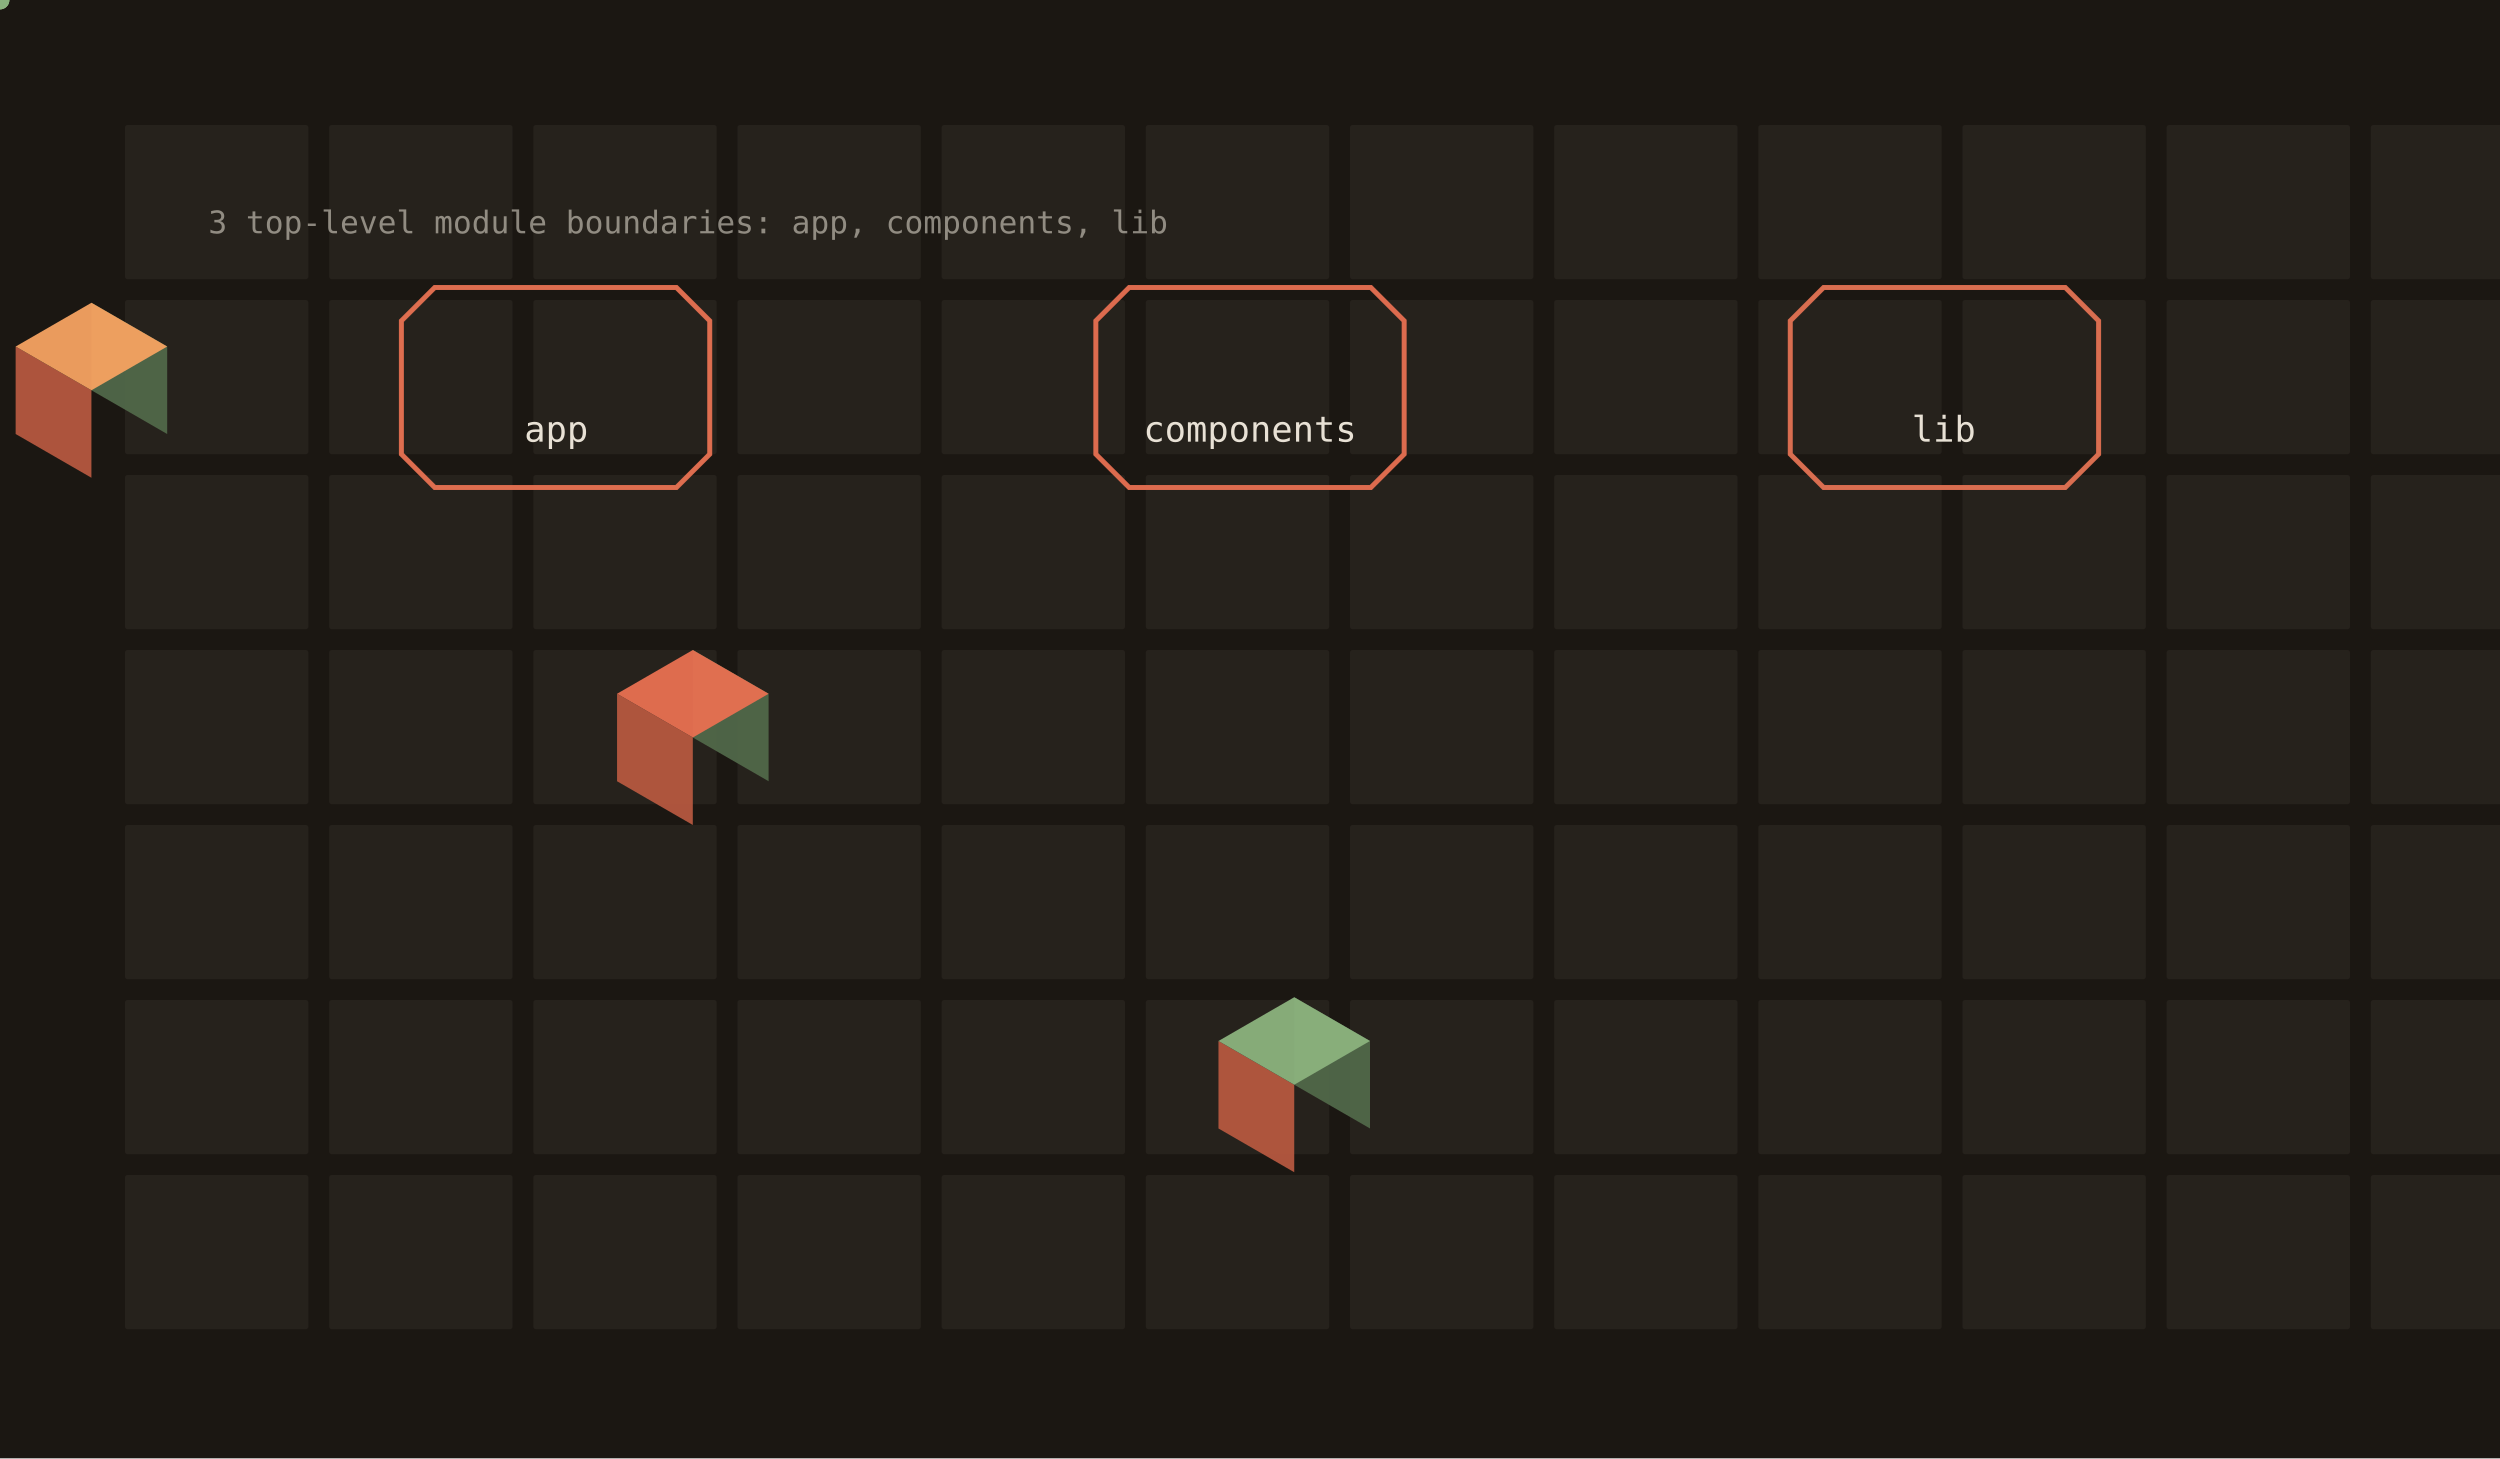
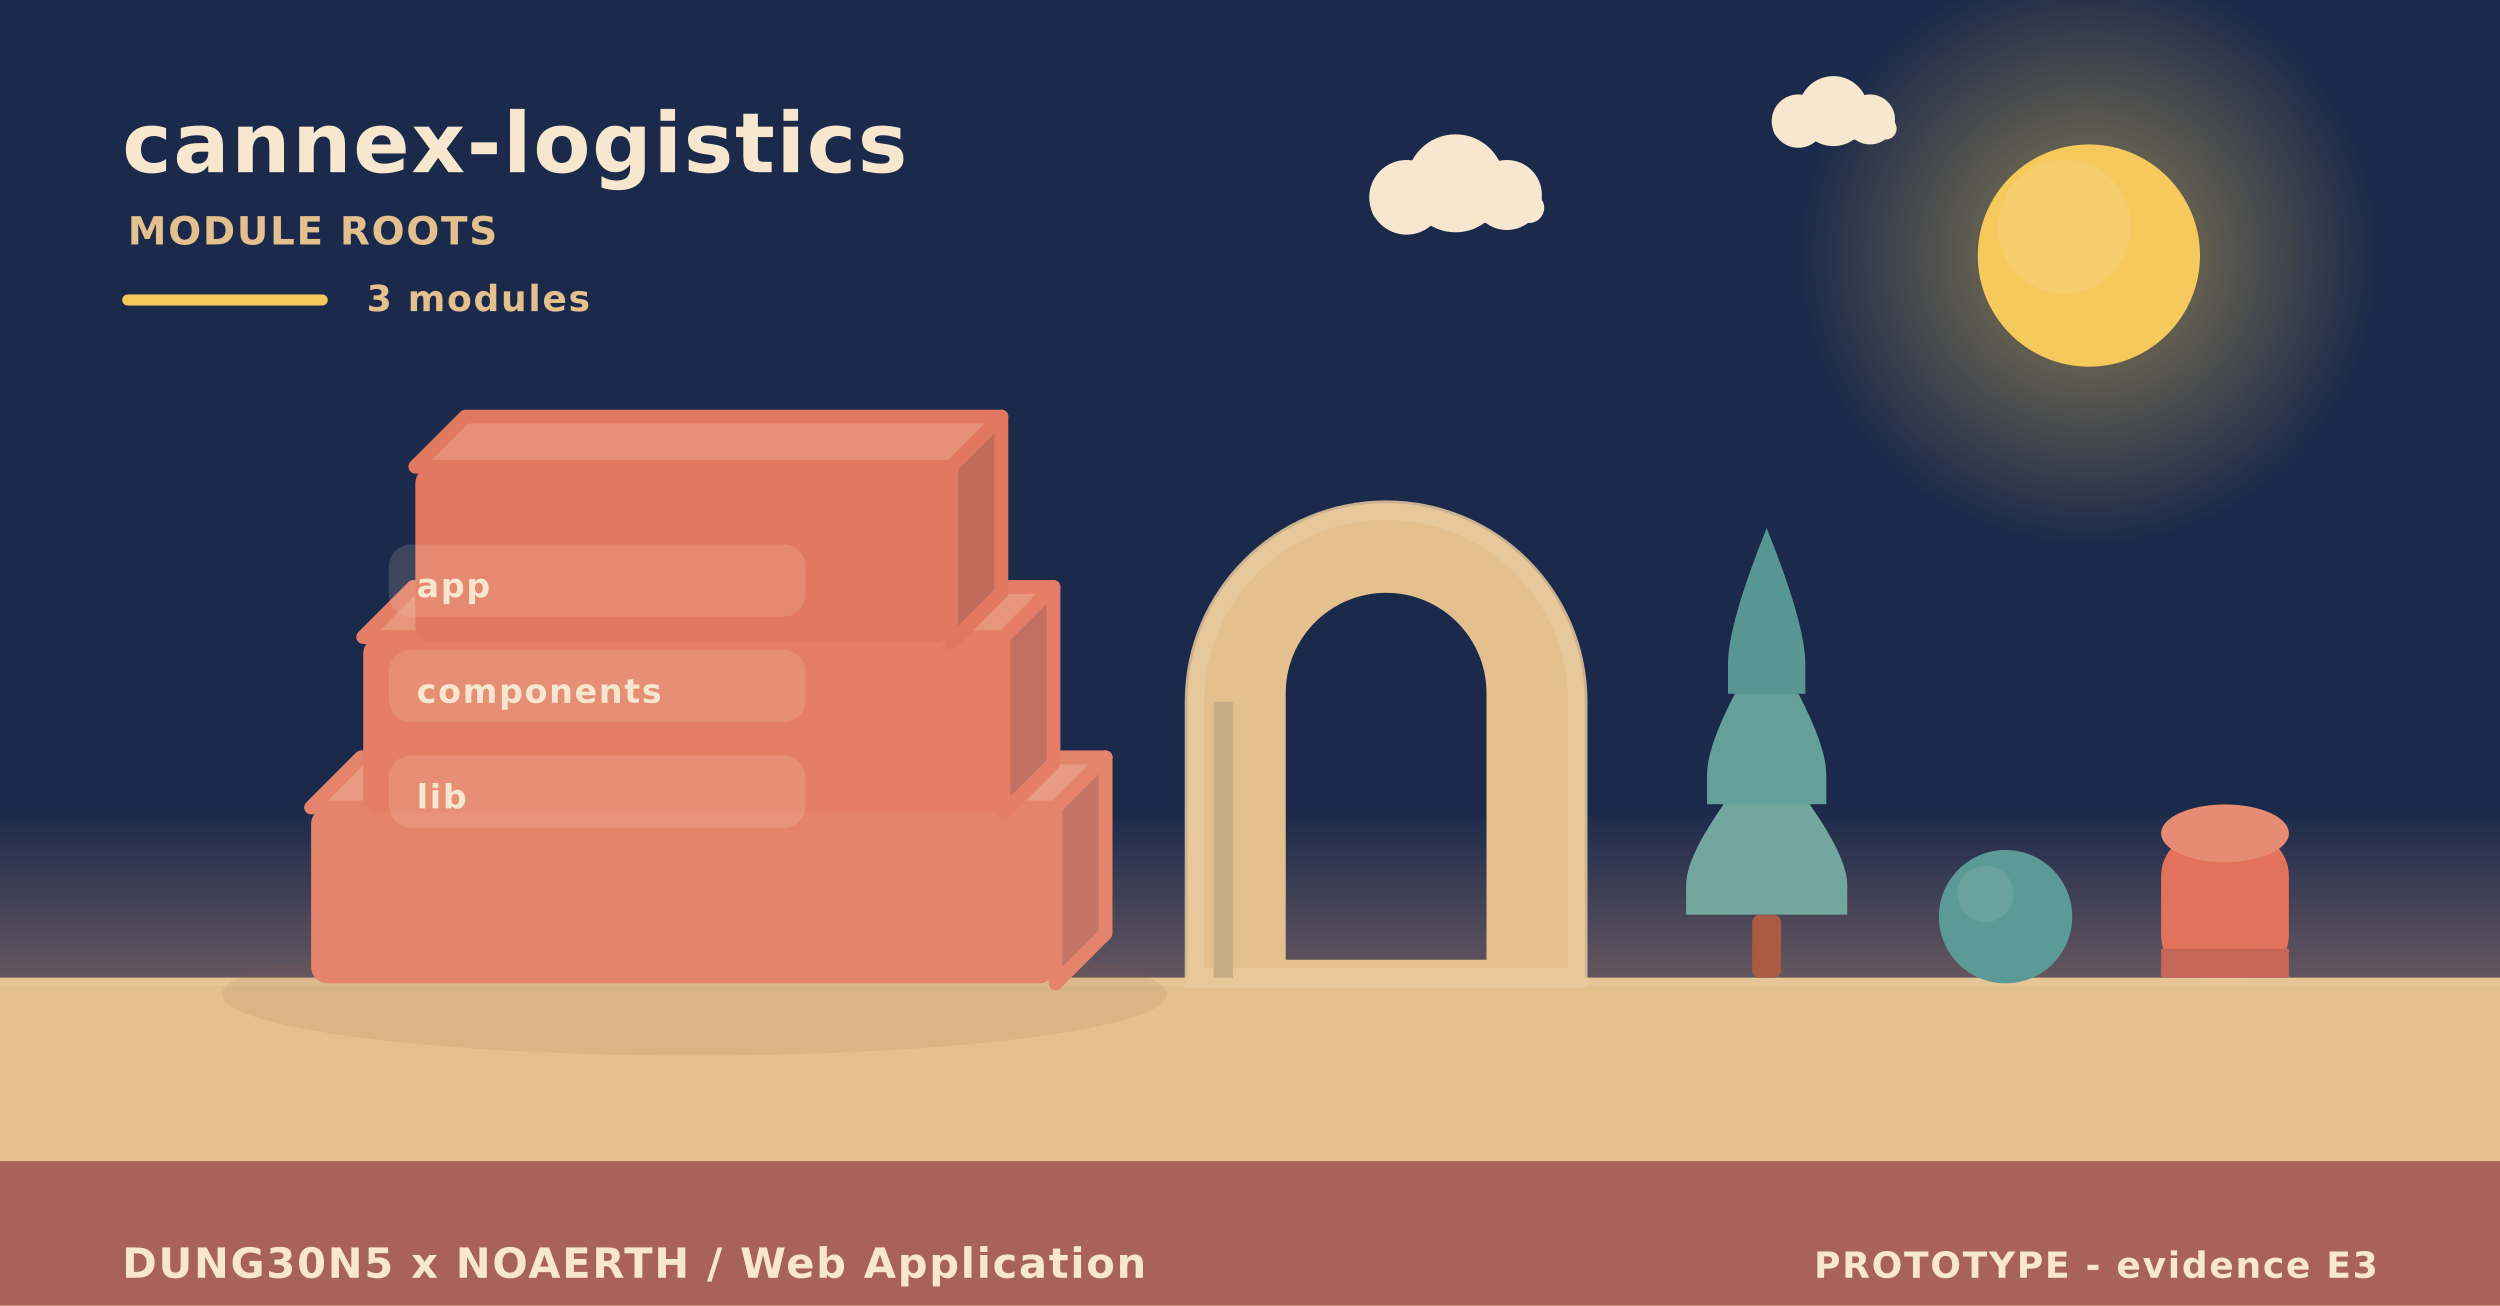
- <svg xmlns="http://www.w3.org/2000/svg" viewBox="0 0 1200 700" width="1200" height="700" role="img" aria-label="cannex-logistics architecture">
-   <rect width="1200" height="700" fill="#1b1712" />
-   <defs>
-     <linearGradient id="ga" x1="0" y1="0" x2="1" y2="1">
-       <stop offset="0%" stop-color="#f4a261" />
-       <stop offset="100%" stop-color="#e76f51" />
-     </linearGradient>
-   </defs>
-   <rect x="60.00" y="60.00" width="88.00" height="74.00" rx="1.20" fill="#fdf6e9" opacity="0.05" />
-   <rect x="158.00" y="60.00" width="88.00" height="74.00" rx="1.20" fill="#fdf6e9" opacity="0.05" />
-   <rect x="256.00" y="60.00" width="88.00" height="74.00" rx="1.20" fill="#fdf6e9" opacity="0.05" />
-   <rect x="354.00" y="60.00" width="88.00" height="74.00" rx="1.20" fill="#fdf6e9" opacity="0.05" />
-   <rect x="452.00" y="60.00" width="88.00" height="74.00" rx="1.20" fill="#fdf6e9" opacity="0.05" />
-   <rect x="550.00" y="60.00" width="88.00" height="74.00" rx="1.20" fill="#fdf6e9" opacity="0.05" />
-   <rect x="648.00" y="60.00" width="88.00" height="74.00" rx="1.20" fill="#fdf6e9" opacity="0.05" />
-   <rect x="746.00" y="60.00" width="88.00" height="74.00" rx="1.20" fill="#fdf6e9" opacity="0.05" />
-   <rect x="844.00" y="60.00" width="88.00" height="74.00" rx="1.20" fill="#fdf6e9" opacity="0.05" />
-   <rect x="942.00" y="60.00" width="88.00" height="74.00" rx="1.20" fill="#fdf6e9" opacity="0.05" />
-   <rect x="1040.00" y="60.00" width="88.00" height="74.00" rx="1.20" fill="#fdf6e9" opacity="0.05" />
-   <rect x="1138.00" y="60.00" width="88.00" height="74.00" rx="1.20" fill="#fdf6e9" opacity="0.05" />
-   <rect x="60.00" y="144.00" width="88.00" height="74.00" rx="1.20" fill="#fdf6e9" opacity="0.05" />
-   <rect x="158.00" y="144.00" width="88.00" height="74.00" rx="1.20" fill="#fdf6e9" opacity="0.05" />
-   <rect x="256.00" y="144.00" width="88.00" height="74.00" rx="1.20" fill="#fdf6e9" opacity="0.05" />
-   <rect x="354.00" y="144.00" width="88.00" height="74.00" rx="1.20" fill="#fdf6e9" opacity="0.05" />
-   <rect x="452.00" y="144.00" width="88.00" height="74.00" rx="1.20" fill="#fdf6e9" opacity="0.05" />
-   <rect x="550.00" y="144.00" width="88.00" height="74.00" rx="1.20" fill="#fdf6e9" opacity="0.05" />
-   <rect x="648.00" y="144.00" width="88.00" height="74.00" rx="1.20" fill="#fdf6e9" opacity="0.05" />
-   <rect x="746.00" y="144.00" width="88.00" height="74.00" rx="1.20" fill="#fdf6e9" opacity="0.05" />
-   <rect x="844.00" y="144.00" width="88.00" height="74.00" rx="1.20" fill="#fdf6e9" opacity="0.05" />
-   <rect x="942.00" y="144.00" width="88.00" height="74.00" rx="1.20" fill="#fdf6e9" opacity="0.05" />
-   <rect x="1040.00" y="144.00" width="88.00" height="74.00" rx="1.20" fill="#fdf6e9" opacity="0.05" />
-   <rect x="1138.00" y="144.00" width="88.00" height="74.00" rx="1.20" fill="#fdf6e9" opacity="0.05" />
-   <rect x="60.00" y="228.00" width="88.00" height="74.00" rx="1.20" fill="#fdf6e9" opacity="0.05" />
-   <rect x="158.00" y="228.00" width="88.00" height="74.00" rx="1.20" fill="#fdf6e9" opacity="0.05" />
-   <rect x="256.00" y="228.00" width="88.00" height="74.00" rx="1.20" fill="#fdf6e9" opacity="0.05" />
-   <rect x="354.00" y="228.00" width="88.00" height="74.00" rx="1.20" fill="#fdf6e9" opacity="0.05" />
-   <rect x="452.00" y="228.00" width="88.00" height="74.00" rx="1.20" fill="#fdf6e9" opacity="0.05" />
-   <rect x="550.00" y="228.00" width="88.00" height="74.00" rx="1.20" fill="#fdf6e9" opacity="0.05" />
-   <rect x="648.00" y="228.00" width="88.00" height="74.00" rx="1.20" fill="#fdf6e9" opacity="0.05" />
-   <rect x="746.00" y="228.00" width="88.00" height="74.00" rx="1.20" fill="#fdf6e9" opacity="0.05" />
-   <rect x="844.00" y="228.00" width="88.00" height="74.00" rx="1.20" fill="#fdf6e9" opacity="0.05" />
-   <rect x="942.00" y="228.00" width="88.00" height="74.00" rx="1.20" fill="#fdf6e9" opacity="0.05" />
-   <rect x="1040.00" y="228.00" width="88.00" height="74.00" rx="1.20" fill="#fdf6e9" opacity="0.05" />
-   <rect x="1138.00" y="228.00" width="88.00" height="74.00" rx="1.20" fill="#fdf6e9" opacity="0.05" />
-   <rect x="60.00" y="312.00" width="88.00" height="74.00" rx="1.20" fill="#fdf6e9" opacity="0.05" />
-   <rect x="158.00" y="312.00" width="88.00" height="74.00" rx="1.20" fill="#fdf6e9" opacity="0.05" />
-   <rect x="256.00" y="312.00" width="88.00" height="74.00" rx="1.20" fill="#fdf6e9" opacity="0.05" />
-   <rect x="354.00" y="312.00" width="88.00" height="74.00" rx="1.20" fill="#fdf6e9" opacity="0.05" />
-   <rect x="452.00" y="312.00" width="88.00" height="74.00" rx="1.20" fill="#fdf6e9" opacity="0.05" />
-   <rect x="550.00" y="312.00" width="88.00" height="74.00" rx="1.20" fill="#fdf6e9" opacity="0.05" />
-   <rect x="648.00" y="312.00" width="88.00" height="74.00" rx="1.20" fill="#fdf6e9" opacity="0.05" />
-   <rect x="746.00" y="312.00" width="88.00" height="74.00" rx="1.20" fill="#fdf6e9" opacity="0.05" />
-   <rect x="844.00" y="312.00" width="88.00" height="74.00" rx="1.20" fill="#fdf6e9" opacity="0.05" />
-   <rect x="942.00" y="312.00" width="88.00" height="74.00" rx="1.20" fill="#fdf6e9" opacity="0.05" />
-   <rect x="1040.00" y="312.00" width="88.00" height="74.00" rx="1.20" fill="#fdf6e9" opacity="0.05" />
-   <rect x="1138.00" y="312.00" width="88.00" height="74.00" rx="1.20" fill="#fdf6e9" opacity="0.05" />
-   <rect x="60.00" y="396.00" width="88.00" height="74.00" rx="1.20" fill="#fdf6e9" opacity="0.05" />
-   <rect x="158.00" y="396.00" width="88.00" height="74.00" rx="1.20" fill="#fdf6e9" opacity="0.05" />
-   <rect x="256.00" y="396.00" width="88.00" height="74.00" rx="1.20" fill="#fdf6e9" opacity="0.05" />
-   <rect x="354.00" y="396.00" width="88.00" height="74.00" rx="1.20" fill="#fdf6e9" opacity="0.05" />
-   <rect x="452.00" y="396.00" width="88.00" height="74.00" rx="1.20" fill="#fdf6e9" opacity="0.05" />
-   <rect x="550.00" y="396.00" width="88.00" height="74.00" rx="1.20" fill="#fdf6e9" opacity="0.05" />
-   <rect x="648.00" y="396.00" width="88.00" height="74.00" rx="1.20" fill="#fdf6e9" opacity="0.05" />
-   <rect x="746.00" y="396.00" width="88.00" height="74.00" rx="1.20" fill="#fdf6e9" opacity="0.05" />
-   <rect x="844.00" y="396.00" width="88.00" height="74.00" rx="1.20" fill="#fdf6e9" opacity="0.05" />
-   <rect x="942.00" y="396.00" width="88.00" height="74.00" rx="1.20" fill="#fdf6e9" opacity="0.05" />
-   <rect x="1040.00" y="396.00" width="88.00" height="74.00" rx="1.20" fill="#fdf6e9" opacity="0.05" />
-   <rect x="1138.00" y="396.00" width="88.00" height="74.00" rx="1.20" fill="#fdf6e9" opacity="0.05" />
-   <rect x="60.00" y="480.00" width="88.00" height="74.00" rx="1.20" fill="#fdf6e9" opacity="0.05" />
-   <rect x="158.00" y="480.00" width="88.00" height="74.00" rx="1.20" fill="#fdf6e9" opacity="0.05" />
-   <rect x="256.00" y="480.00" width="88.00" height="74.00" rx="1.20" fill="#fdf6e9" opacity="0.05" />
-   <rect x="354.00" y="480.00" width="88.00" height="74.00" rx="1.20" fill="#fdf6e9" opacity="0.05" />
-   <rect x="452.00" y="480.00" width="88.00" height="74.00" rx="1.20" fill="#fdf6e9" opacity="0.05" />
-   <rect x="550.00" y="480.00" width="88.00" height="74.00" rx="1.20" fill="#fdf6e9" opacity="0.05" />
-   <rect x="648.00" y="480.00" width="88.00" height="74.00" rx="1.20" fill="#fdf6e9" opacity="0.05" />
-   <rect x="746.00" y="480.00" width="88.00" height="74.00" rx="1.20" fill="#fdf6e9" opacity="0.05" />
-   <rect x="844.00" y="480.00" width="88.00" height="74.00" rx="1.20" fill="#fdf6e9" opacity="0.05" />
-   <rect x="942.00" y="480.00" width="88.00" height="74.00" rx="1.20" fill="#fdf6e9" opacity="0.05" />
-   <rect x="1040.00" y="480.00" width="88.00" height="74.00" rx="1.20" fill="#fdf6e9" opacity="0.05" />
-   <rect x="1138.00" y="480.00" width="88.00" height="74.00" rx="1.20" fill="#fdf6e9" opacity="0.05" />
-   <rect x="60.00" y="564.00" width="88.00" height="74.00" rx="1.20" fill="#fdf6e9" opacity="0.05" />
-   <rect x="158.00" y="564.00" width="88.00" height="74.00" rx="1.20" fill="#fdf6e9" opacity="0.05" />
-   <rect x="256.00" y="564.00" width="88.00" height="74.00" rx="1.20" fill="#fdf6e9" opacity="0.05" />
-   <rect x="354.00" y="564.00" width="88.00" height="74.00" rx="1.20" fill="#fdf6e9" opacity="0.05" />
-   <rect x="452.00" y="564.00" width="88.00" height="74.00" rx="1.20" fill="#fdf6e9" opacity="0.05" />
-   <rect x="550.00" y="564.00" width="88.00" height="74.00" rx="1.20" fill="#fdf6e9" opacity="0.05" />
-   <rect x="648.00" y="564.00" width="88.00" height="74.00" rx="1.20" fill="#fdf6e9" opacity="0.05" />
-   <rect x="746.00" y="564.00" width="88.00" height="74.00" rx="1.20" fill="#fdf6e9" opacity="0.05" />
-   <rect x="844.00" y="564.00" width="88.00" height="74.00" rx="1.20" fill="#fdf6e9" opacity="0.05" />
-   <rect x="942.00" y="564.00" width="88.00" height="74.00" rx="1.20" fill="#fdf6e9" opacity="0.05" />
-   <rect x="1040.00" y="564.00" width="88.00" height="74.00" rx="1.20" fill="#fdf6e9" opacity="0.05" />
-   <rect x="1138.00" y="564.00" width="88.00" height="74.00" rx="1.20" fill="#fdf6e9" opacity="0.05" />
-   <path d="M208.67,138.00 H324.67 L340.67,154.00 V218.00 L324.67,234.00 H208.67 L192.67,218.00 V154.00 Z" fill="none" stroke="rgba(244,162,97,0.550)" stroke-width="1.80" opacity="0.90" />
-   <polygon points="43.88,187.33 80.25,208.33 80.25,166.33 43.88,145.33" fill="#506748" opacity="0.95" />
-   <polygon points="7.51,208.33 43.88,229.33 43.88,187.33 7.51,166.33" fill="#b4573f" opacity="0.95" />
-   <polygon points="43.88,145.33 80.25,166.33 43.88,187.33 7.51,166.33" fill="#f4a261" opacity="0.95" />
-   <text x="267" y="212" font-family="ui-monospace,Menlo,monospace" font-size="17" fill="rgba(253,246,233,0.900)" text-anchor="middle">app</text>
+ <svg xmlns="http://www.w3.org/2000/svg" width="900" height="470" viewBox="0 0 900 470" role="img" aria-label="cannex-logistics - how it is built">
+   <linearGradient id="skya" x1="0" y1="0" x2="0" y2="1">
+     <stop offset="0" stop-color="#1b2a4a" />
+     <stop offset="0.62" stop-color="#1b2a4a" />
+     <stop offset="1" stop-color="#f3ad8a" />
+   </linearGradient>
+   <rect width="900" height="470" fill="url(#skya)" />
+   <radialGradient id="suna">
+     <stop offset="0.35" stop-color="#f5c95c" stop-opacity="0.34" />
+     <stop offset="1" stop-color="#f5c95c" stop-opacity="0" />
+   </radialGradient>
+   <circle cx="752" cy="92" r="104" fill="url(#suna)" />
+   <circle cx="752" cy="92" r="40" fill="#f5c95c" />
+   <circle cx="743.2" cy="81.6" r="24" fill="#f5d27e" opacity="0.5" />
  <g>
-     <path d="M208.67,138.00 H324.67 L340.67,154.00 V218.00 L324.67,234.00 H208.67 L192.67,218.00 V154.00 Z" fill="none" stroke="#e76f51" stroke-width="2.40" opacity="0.90" />
-     <animate attributeName="opacity" values="0.25;1.0;0.25" dur="23.7s" begin="0.0s" repeatCount="indefinite" />
+     <circle cx="524" cy="66" r="17.64" fill="#f6e7ce" />
+     <circle cx="506.36" cy="71.04" r="13.44" fill="#f6e7ce" />
+     <circle cx="542.48" cy="70.2" r="12.6" fill="#f6e7ce" />
+     <rect x="493.76" y="69.36" width="62.16" height="10.92" rx="5.46" fill="#f6e7ce" />
+     <animateTransform attributeName="transform" type="translate" values="0 0;24 0;0 0" dur="36s" begin="0s" repeatCount="indefinite" />
  </g>
-   <g opacity="0.9">
-     <circle cx="0.00" cy="0.00" r="4.50" fill="#8ab17d" opacity="1.00" />
-     <animateTransform attributeName="transform" type="translate" values="266.67,184.00 600.00,184.00" dur="7.9s" begin="0.0s" repeatCount="indefinite" />
-     <animateTransform attributeName="transform" type="translate" values="600.00,184.00 266.67,184.00" dur="7.9s" begin="3.95s" repeatCount="indefinite" />
+   <g>
+     <circle cx="660" cy="40" r="12.6" fill="#f6e7ce" />
+     <circle cx="647.4" cy="43.6" r="9.6" fill="#f6e7ce" />
+     <circle cx="673.2" cy="43" r="9" fill="#f6e7ce" />
+     <rect x="638.4" y="42.4" width="44.4" height="7.8" rx="3.9" fill="#f6e7ce" />
+     <animateTransform attributeName="transform" type="translate" values="0 0;-18 0;0 0" dur="46s" begin="3s" repeatCount="indefinite" />
  </g>
-   <path d="M542.00,138.00 H658.00 L674.00,154.00 V218.00 L658.00,234.00 H542.00 L526.00,218.00 V154.00 Z" fill="none" stroke="rgba(231,111,81,0.550)" stroke-width="1.80" opacity="0.90" />
-   <polygon points="332.55,354.00 368.93,375.00 368.93,333.00 332.55,312.00" fill="#506748" opacity="0.95" />
-   <polygon points="296.18,375.00 332.55,396.00 332.55,354.00 296.18,333.00" fill="#b4573f" opacity="0.95" />
-   <polygon points="332.55,312.00 368.93,333.00 332.55,354.00 296.18,333.00" fill="#e76f51" opacity="0.95" />
-   <text x="600" y="212" font-family="ui-monospace,Menlo,monospace" font-size="17" fill="rgba(253,246,233,0.900)" text-anchor="middle">components</text>
+   <rect x="0" y="352" width="900" height="118" fill="#e3c08d" />
+   <rect x="0" y="352" width="900" height="3" fill="#e6c596" />
+   <text x="44" y="62" font-family="Verdana,DejaVu Sans,sans-serif" font-size="30" font-weight="700" letter-spacing="0.6" fill="#f6e7ce" text-anchor="start">cannex-logistics</text>
+   <text x="46" y="88" font-family="Verdana,DejaVu Sans,sans-serif" font-size="14" font-weight="700" letter-spacing="0.6" fill="#e3c08d" text-anchor="start">MODULE ROOTS</text>
+   <rect x="44" y="106" width="74" height="4" rx="2" fill="#f5c95c" />
+   <text x="132" y="112" font-family="Verdana,DejaVu Sans,sans-serif" font-size="13" font-weight="700" letter-spacing="0.6" fill="#e3c08d" text-anchor="start">3 modules</text>
+   <ellipse cx="250" cy="358" rx="170" ry="22" fill="rgba(138,90,68,0.11)" />
+   <path d="M112,290.67 L380,290.67 L398,272.67 L130,272.67 Z" fill="#e99a82" stroke="#e5846c" stroke-width="5" stroke-linejoin="round" />
+   <path d="M380,290.67 L398,272.67 L398,336 L380,354 Z" fill="#c37566" stroke="#e5846c" stroke-width="5" stroke-linejoin="round" />
+   <rect x="112" y="290.67" width="268" height="63.33" rx="6" fill="#e5846c" />
+   <path d="M130.76,229.33 L361.24,229.33 L379.24,211.33 L148.76,211.33 Z" fill="#e8957d" stroke="#e47e66" stroke-width="5" stroke-linejoin="round" />
+   <path d="M361.24,229.33 L379.24,211.33 L379.24,274.67 L361.24,292.67 Z" fill="#c27061" stroke="#e47e66" stroke-width="5" stroke-linejoin="round" />
+   <rect x="130.76" y="229.33" width="230.48" height="63.33" rx="6" fill="#e47e66" />
+   <path d="M149.52,168 L342.48,168 L360.48,150 L167.52,150 Z" fill="#e79079" stroke="#e37861" stroke-width="5" stroke-linejoin="round" />
+   <path d="M342.48,168 L360.48,150 L360.48,213.33 L342.48,231.33 Z" fill="#c16b5d" stroke="#e37861" stroke-width="5" stroke-linejoin="round" />
+   <rect x="149.52" y="168" width="192.96" height="63.33" rx="6" fill="#e37861" />
+   <rect x="140" y="196" width="150" height="26" rx="8" fill="rgba(246,231,206,0.16)" opacity="0.94" />
  <g>
-     <path d="M542.00,138.00 H658.00 L674.00,154.00 V218.00 L658.00,234.00 H542.00 L526.00,218.00 V154.00 Z" fill="none" stroke="#e76f51" stroke-width="2.40" opacity="0.90" />
-     <animate attributeName="opacity" values="0.25;1.0;0.25" dur="23.7s" begin="0.45s" repeatCount="indefinite" />
+     <text x="150" y="215" font-family="Verdana,DejaVu Sans,sans-serif" font-size="12" font-weight="700" letter-spacing="0.6" fill="#f6e7ce" text-anchor="start">app</text>
+     <animateTransform attributeName="transform" type="translate" values="0 10;0 0" dur="0.7s" begin="0.3s" fill="freeze" />
  </g>
-   <g opacity="0.9">
-     <circle cx="0.00" cy="0.00" r="4.50" fill="#8ab17d" opacity="1.00" />
-     <animateTransform attributeName="transform" type="translate" values="600.00,184.00 933.33,184.00" dur="7.9s" begin="0.3s" repeatCount="indefinite" />
-     <animateTransform attributeName="transform" type="translate" values="933.33,184.00 600.00,184.00" dur="7.9s" begin="4.25s" repeatCount="indefinite" />
+   <rect x="140" y="234" width="150" height="26" rx="8" fill="rgba(246,231,206,0.16)" opacity="0.94" />
+   <g>
+     <text x="150" y="253" font-family="Verdana,DejaVu Sans,sans-serif" font-size="12" font-weight="700" letter-spacing="0.6" fill="#f6e7ce" text-anchor="start">components</text>
+     <animateTransform attributeName="transform" type="translate" values="0 10;0 0" dur="0.7s" begin="0.5s" fill="freeze" />
  </g>
-   <path d="M875.33,138.00 H991.33 L1007.33,154.00 V218.00 L991.33,234.00 H875.33 L859.33,218.00 V154.00 Z" fill="none" stroke="rgba(138,177,125,0.550)" stroke-width="1.80" opacity="0.90" />
-   <polygon points="621.23,520.67 657.60,541.67 657.60,499.67 621.23,478.67" fill="#506748" opacity="0.95" />
-   <polygon points="584.86,541.67 621.23,562.67 621.23,520.67 584.86,499.67" fill="#b4573f" opacity="0.95" />
-   <polygon points="621.23,478.67 657.60,499.67 621.23,520.67 584.86,499.67" fill="#8ab17d" opacity="0.95" />
-   <text x="933" y="212" font-family="ui-monospace,Menlo,monospace" font-size="17" fill="rgba(253,246,233,0.900)" text-anchor="middle">lib</text>
+   <rect x="140" y="272" width="150" height="26" rx="8" fill="rgba(246,231,206,0.16)" opacity="0.94" />
  <g>
-     <path d="M875.33,138.00 H991.33 L1007.33,154.00 V218.00 L991.33,234.00 H875.33 L859.33,218.00 V154.00 Z" fill="none" stroke="#e76f51" stroke-width="2.40" opacity="0.90" />
-     <animate attributeName="opacity" values="0.25;1.0;0.25" dur="23.7s" begin="0.9s" repeatCount="indefinite" />
+     <text x="150" y="291" font-family="Verdana,DejaVu Sans,sans-serif" font-size="12" font-weight="700" letter-spacing="0.6" fill="#f6e7ce" text-anchor="start">lib</text>
+     <animateTransform attributeName="transform" type="translate" values="0 10;0 0" dur="0.7s" begin="0.7s" fill="freeze" />
  </g>
-   <g opacity="0.9">
-     <circle cx="0.00" cy="0.00" r="4.50" fill="#8ab17d" opacity="1.00" />
-     <animateTransform attributeName="transform" type="translate" values="933.33,184.00 933.33,184.00" dur="7.9s" begin="0.6s" repeatCount="indefinite" />
-     <animateTransform attributeName="transform" type="translate" values="933.33,184.00 933.33,184.00" dur="7.9s" begin="4.55s" repeatCount="indefinite" />
-   </g>
-   <text x="100" y="112" font-family="ui-monospace,Menlo,monospace" font-size="15" fill="rgba(253,246,233,0.500)">3 top-level module boundaries: app, components, lib</text>
+   <path d="M430,352 L430,252.64 A69,69 0 0 1 568,252.64 L568,352 Z M460.36,348 L460.36,249.55 A38.64,38.64 0 0 1 537.64,249.55 L537.64,348 Z" fill="#e3c08d" fill-rule="evenodd" stroke="#e3c08d" stroke-width="5" stroke-linejoin="round" />
+   <path d="M430,352 L430,252.64 A69,69 0 0 1 568,252.64 L568,352 Z" fill="none" stroke="#e8c99d" stroke-width="7" stroke-linecap="round" opacity="0.85" />
+   <rect x="436.9" y="252.64" width="6.9" height="99.36" fill="#c7ab84" />
+   <rect x="630.78" y="329.28" width="10.44" height="22.72" rx="2.9" fill="#ac5b43" />
+   <path d="M636,269.64 Q607,304.23 607,318.54 Q607,329.28 607,329.28 L665,329.28 Q665,329.28 665,318.54 Q665,304.23 636,269.64 Z" fill="#74a6a0" />
+   <path d="M636,229.88 Q614.54,264.47 614.54,278.78 Q614.54,289.52 614.54,289.52 L657.46,289.52 Q657.46,289.52 657.46,278.78 Q657.46,264.47 636,229.88 Z" fill="#649f9a" />
+   <path d="M636,190.12 Q622.08,224.71 622.08,239.02 Q622.08,249.76 622.08,249.76 L649.92,249.76 Q649.92,249.76 649.92,239.02 Q649.92,224.71 636,190.12 Z" fill="#589694" />
+   <circle cx="722" cy="330" r="24" fill="#5b9a97" />
+   <circle cx="714.8" cy="321.84" r="10.08" fill="#7aa9a2" opacity="0.55" />
+   <rect x="778" y="300" width="46" height="52" rx="15.33" fill="#e2725b" />
+   <ellipse cx="801" cy="300" rx="23" ry="10.4" fill="#e68c74" />
+   <rect x="778" y="341.6" width="46" height="10.4" fill="#c66859" />
+   <rect x="0" y="418" width="900" height="52" rx="0" fill="#a65c56" opacity="0.94" />
+   <text x="44" y="460" font-family="Verdana,DejaVu Sans,sans-serif" font-size="15" font-weight="700" letter-spacing="0.6" fill="#f6e7ce" text-anchor="start">DUNG30N5 x NOAERTH  /  Web Application</text>
+   <text x="856" y="460" font-family="Verdana,DejaVu Sans,sans-serif" font-size="13" font-weight="700" letter-spacing="0.6" fill="#f6e7ce" text-anchor="end">PROTOTYPE  -  evidence E3</text>
</svg>
